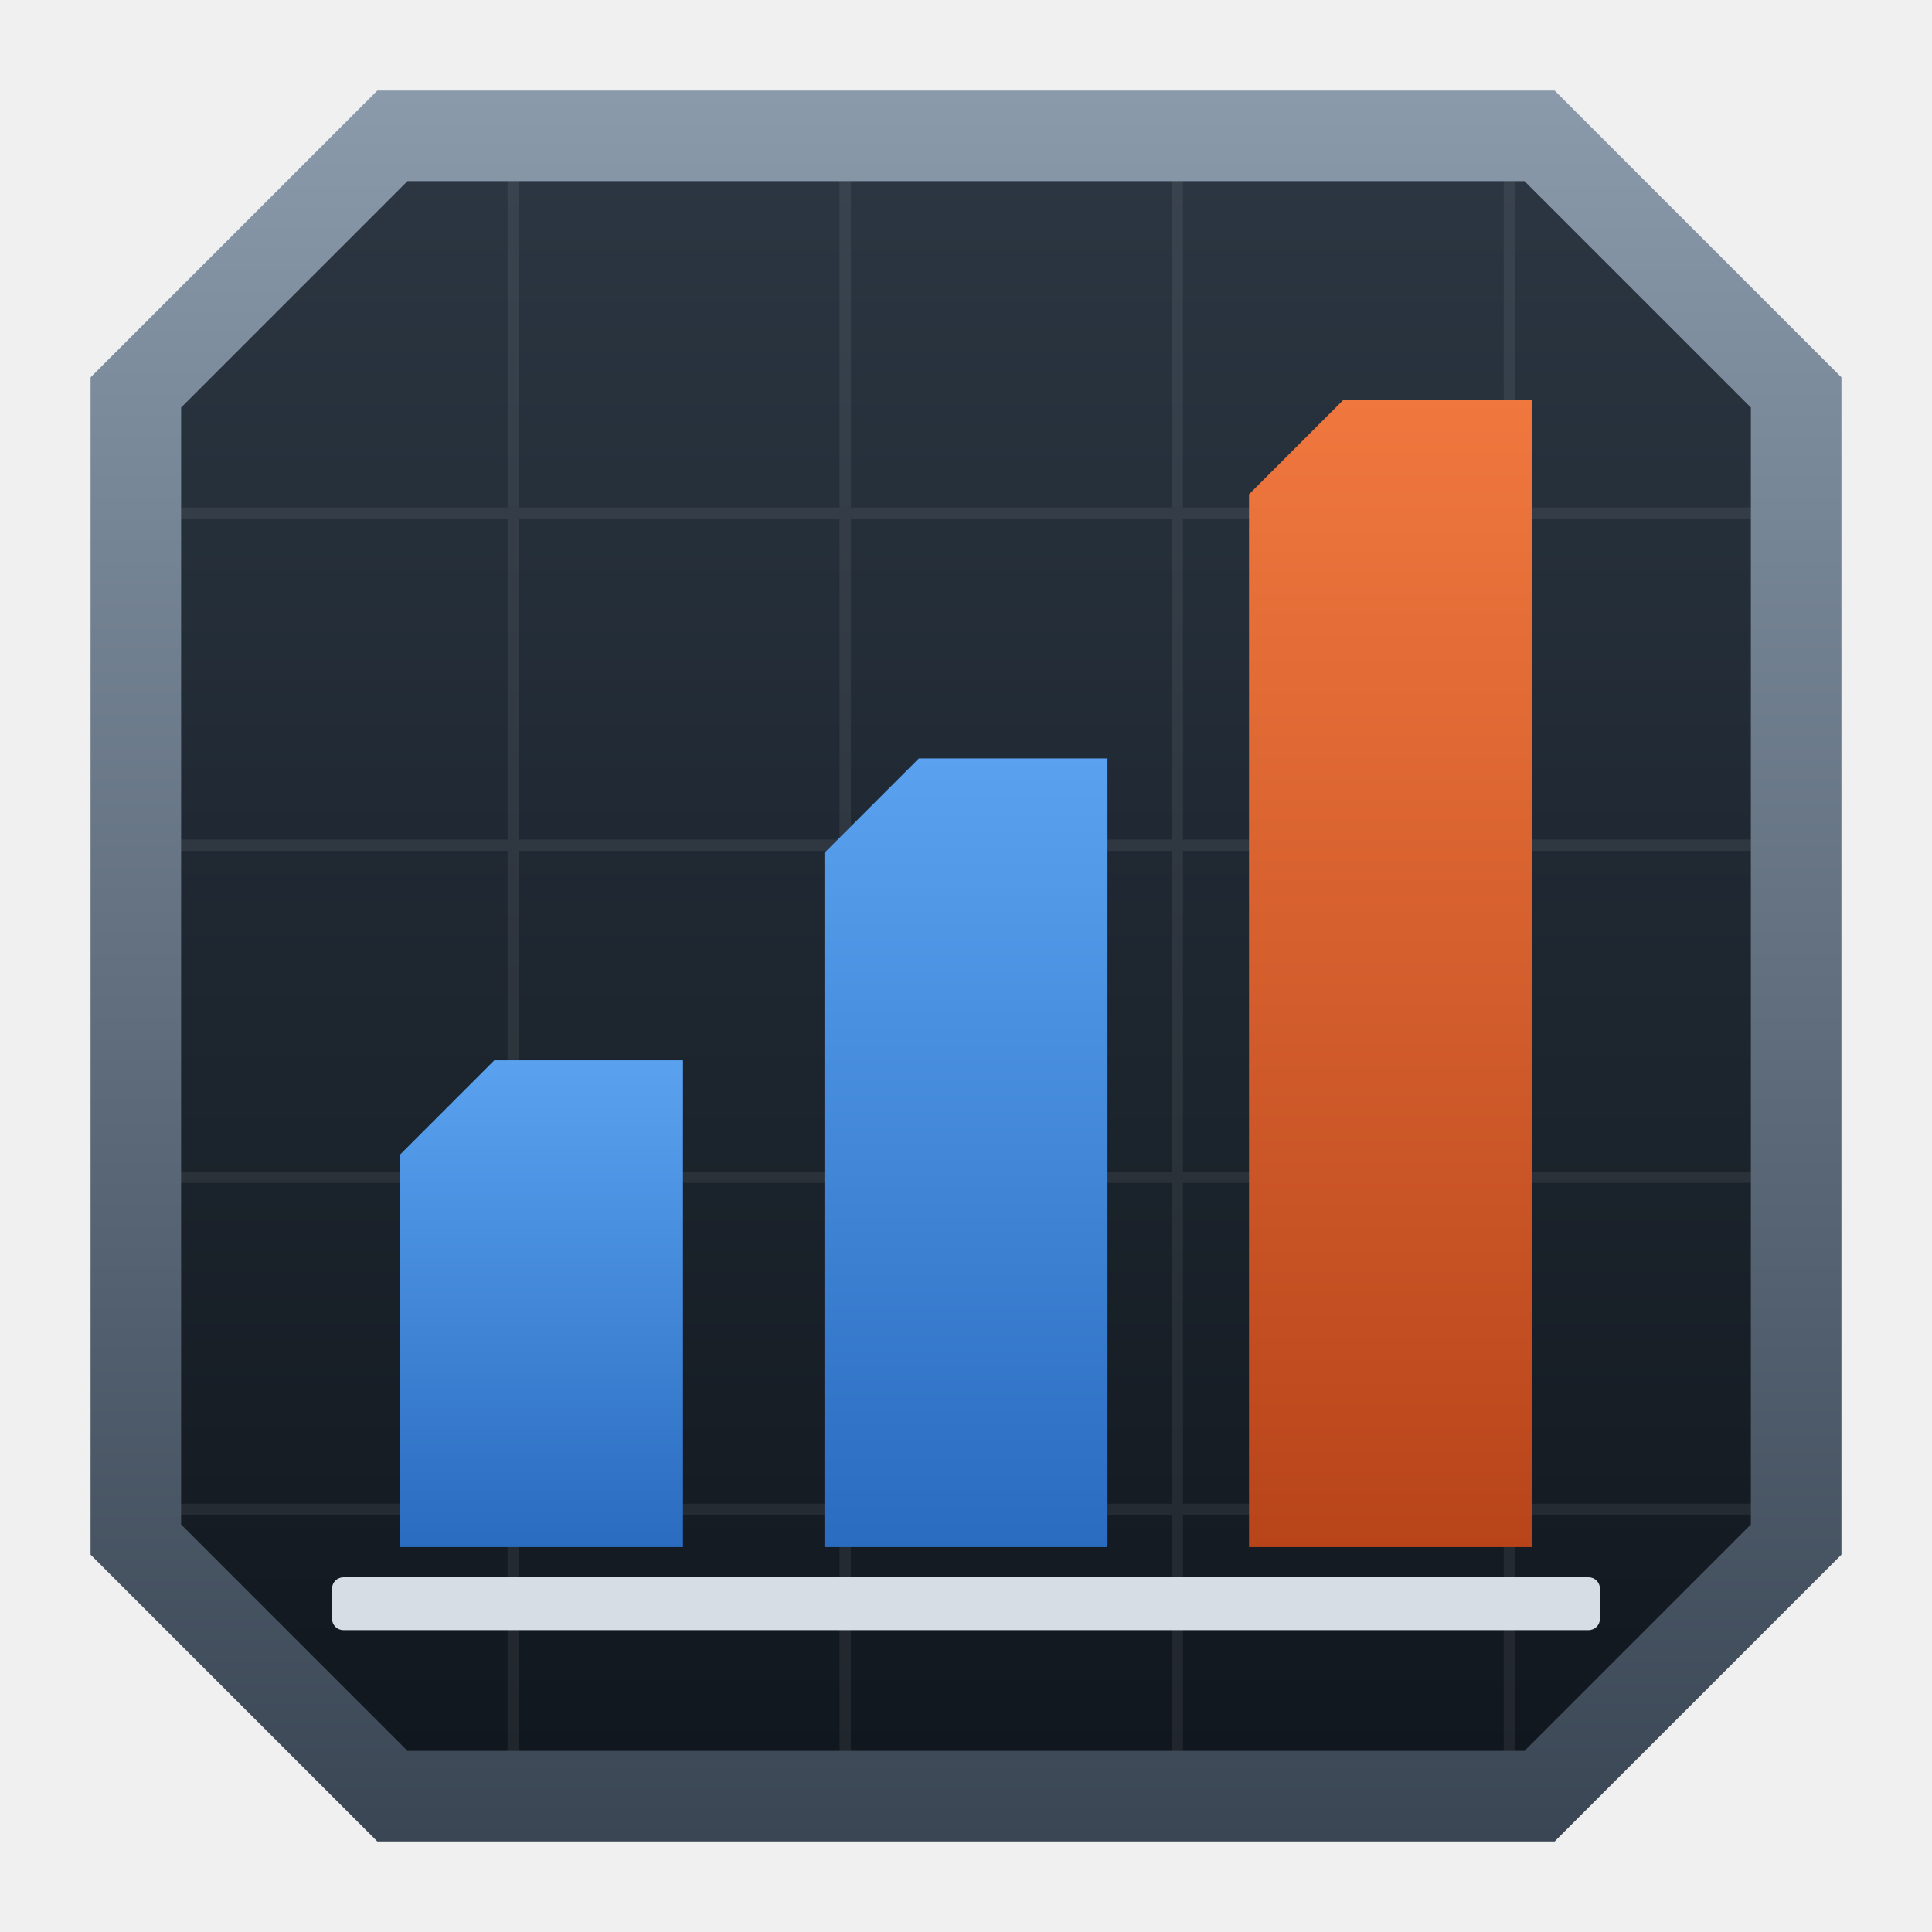
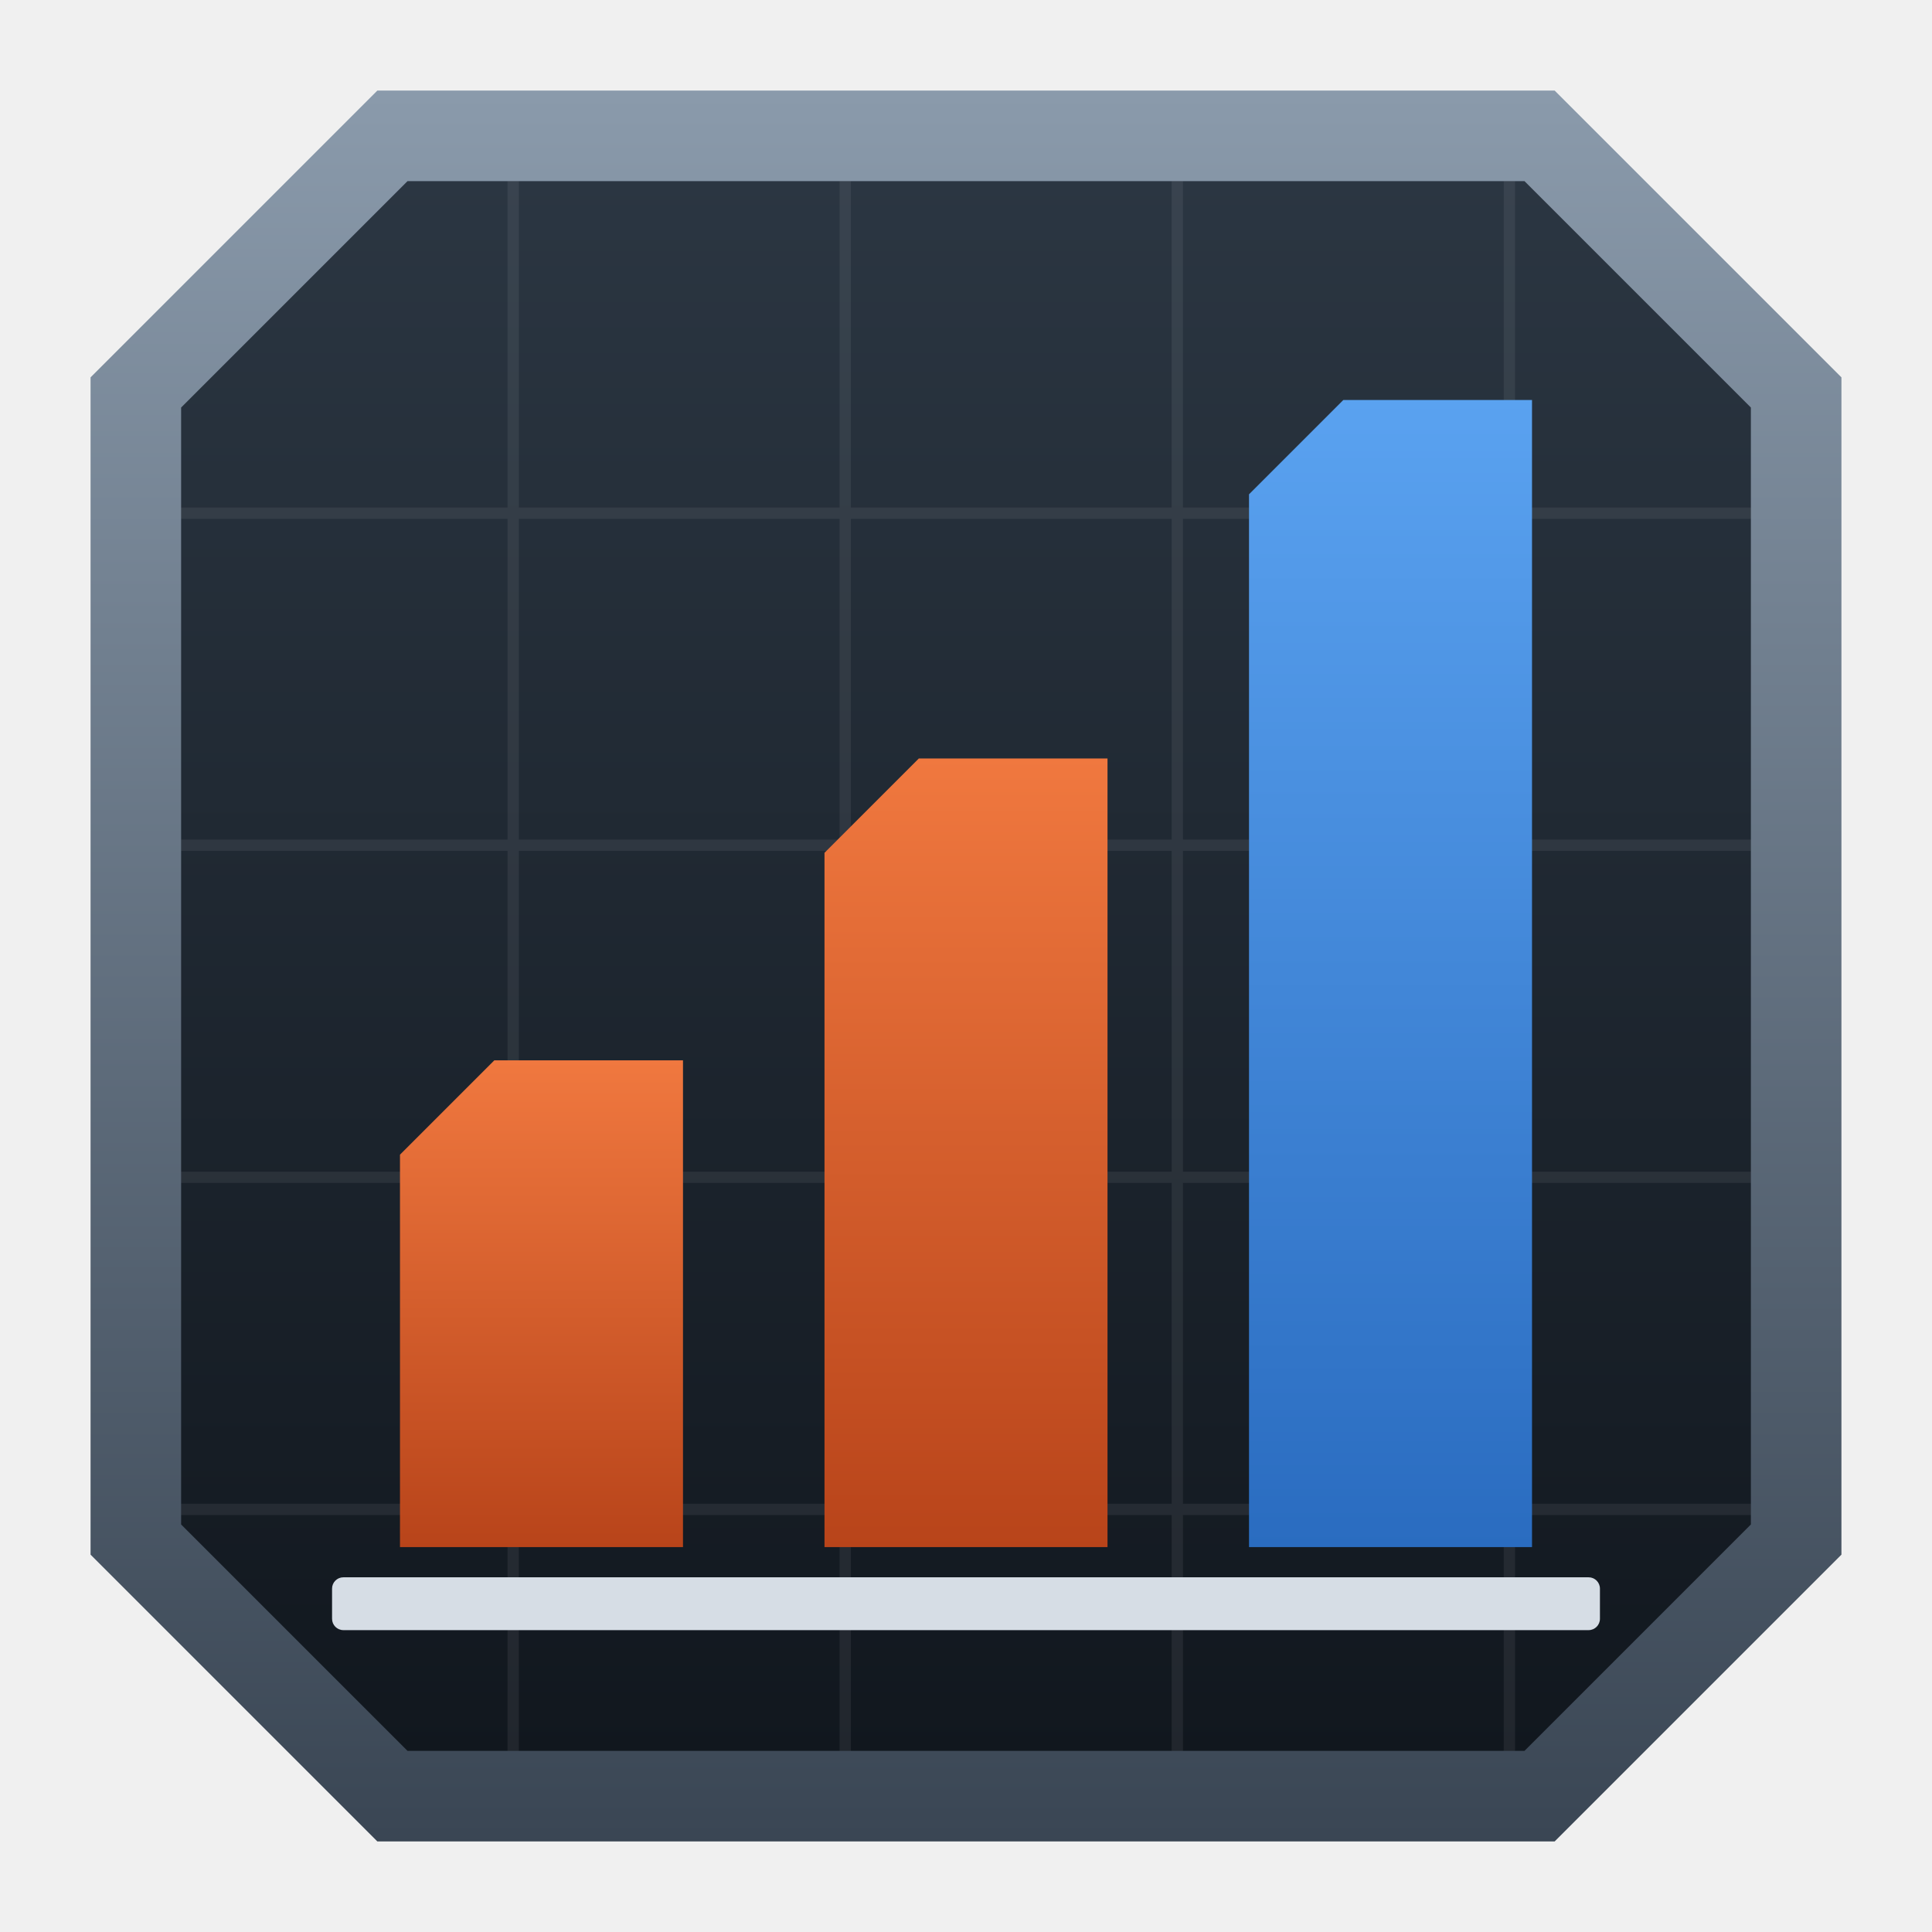
<svg xmlns="http://www.w3.org/2000/svg" viewBox="0 0 1024 1024">
  <defs>
    <linearGradient id="plate" x1="0" y1="0" x2="0" y2="1">
      <stop offset="0" stop-color="#2b3642" />
      <stop offset="1" stop-color="#11171e" />
    </linearGradient>
    <linearGradient id="rim" x1="0" y1="0" x2="0" y2="1">
      <stop offset="0" stop-color="#8a9aab" />
      <stop offset="1" stop-color="#3a4654" />
    </linearGradient>
    <linearGradient id="blue" x1="0" y1="0" x2="0" y2="1">
      <stop offset="0" stop-color="#5aa2f0" />
      <stop offset="1" stop-color="#2a6cc0" />
    </linearGradient>
    <linearGradient id="orange" x1="0" y1="0" x2="0" y2="1">
      <stop offset="0" stop-color="#f0783f" />
      <stop offset="1" stop-color="#b8441a" />
    </linearGradient>
    <clipPath id="inside">
      <path d="M216 96H808L928 216V808L808 928H216L96 808V216Z" />
    </clipPath>
  </defs>
  <path d="M200 48H824L976 200V824L824 976H200L48 824V200Z" fill="url(#rim)" />
  <path d="M216 96H808L928 216V808L808 928H216L96 808V216Z" fill="url(#plate)" />
  <g clip-path="url(#inside)" stroke="#ffffff" stroke-opacity="0.07" stroke-width="6">
    <path d="M96 272H928M96 448H928M96 624H928M96 800H928M272 96V928M448 96V928M624 96V928M800 96V928" />
  </g>
-   <path d="M212 820V612L262 562H362V820Z" fill="url(#blue)" />
-   <path d="M437 820V452L487 402H587V820Z" fill="url(#blue)" />
-   <path d="M662 820V262L712 212H812V820Z" fill="url(#orange)" />
+   <path d="M212 820V612L262 562H362V820Z" fill="url(#orange)" />
+   <path d="M437 820V452L487 402H587V820Z" fill="url(#orange)" />
+   <path d="M662 820V262L712 212H812V820Z" fill="url(#blue)" />
  <rect x="176" y="836" width="672" height="28" rx="6" fill="#d6dde5" />
</svg>
